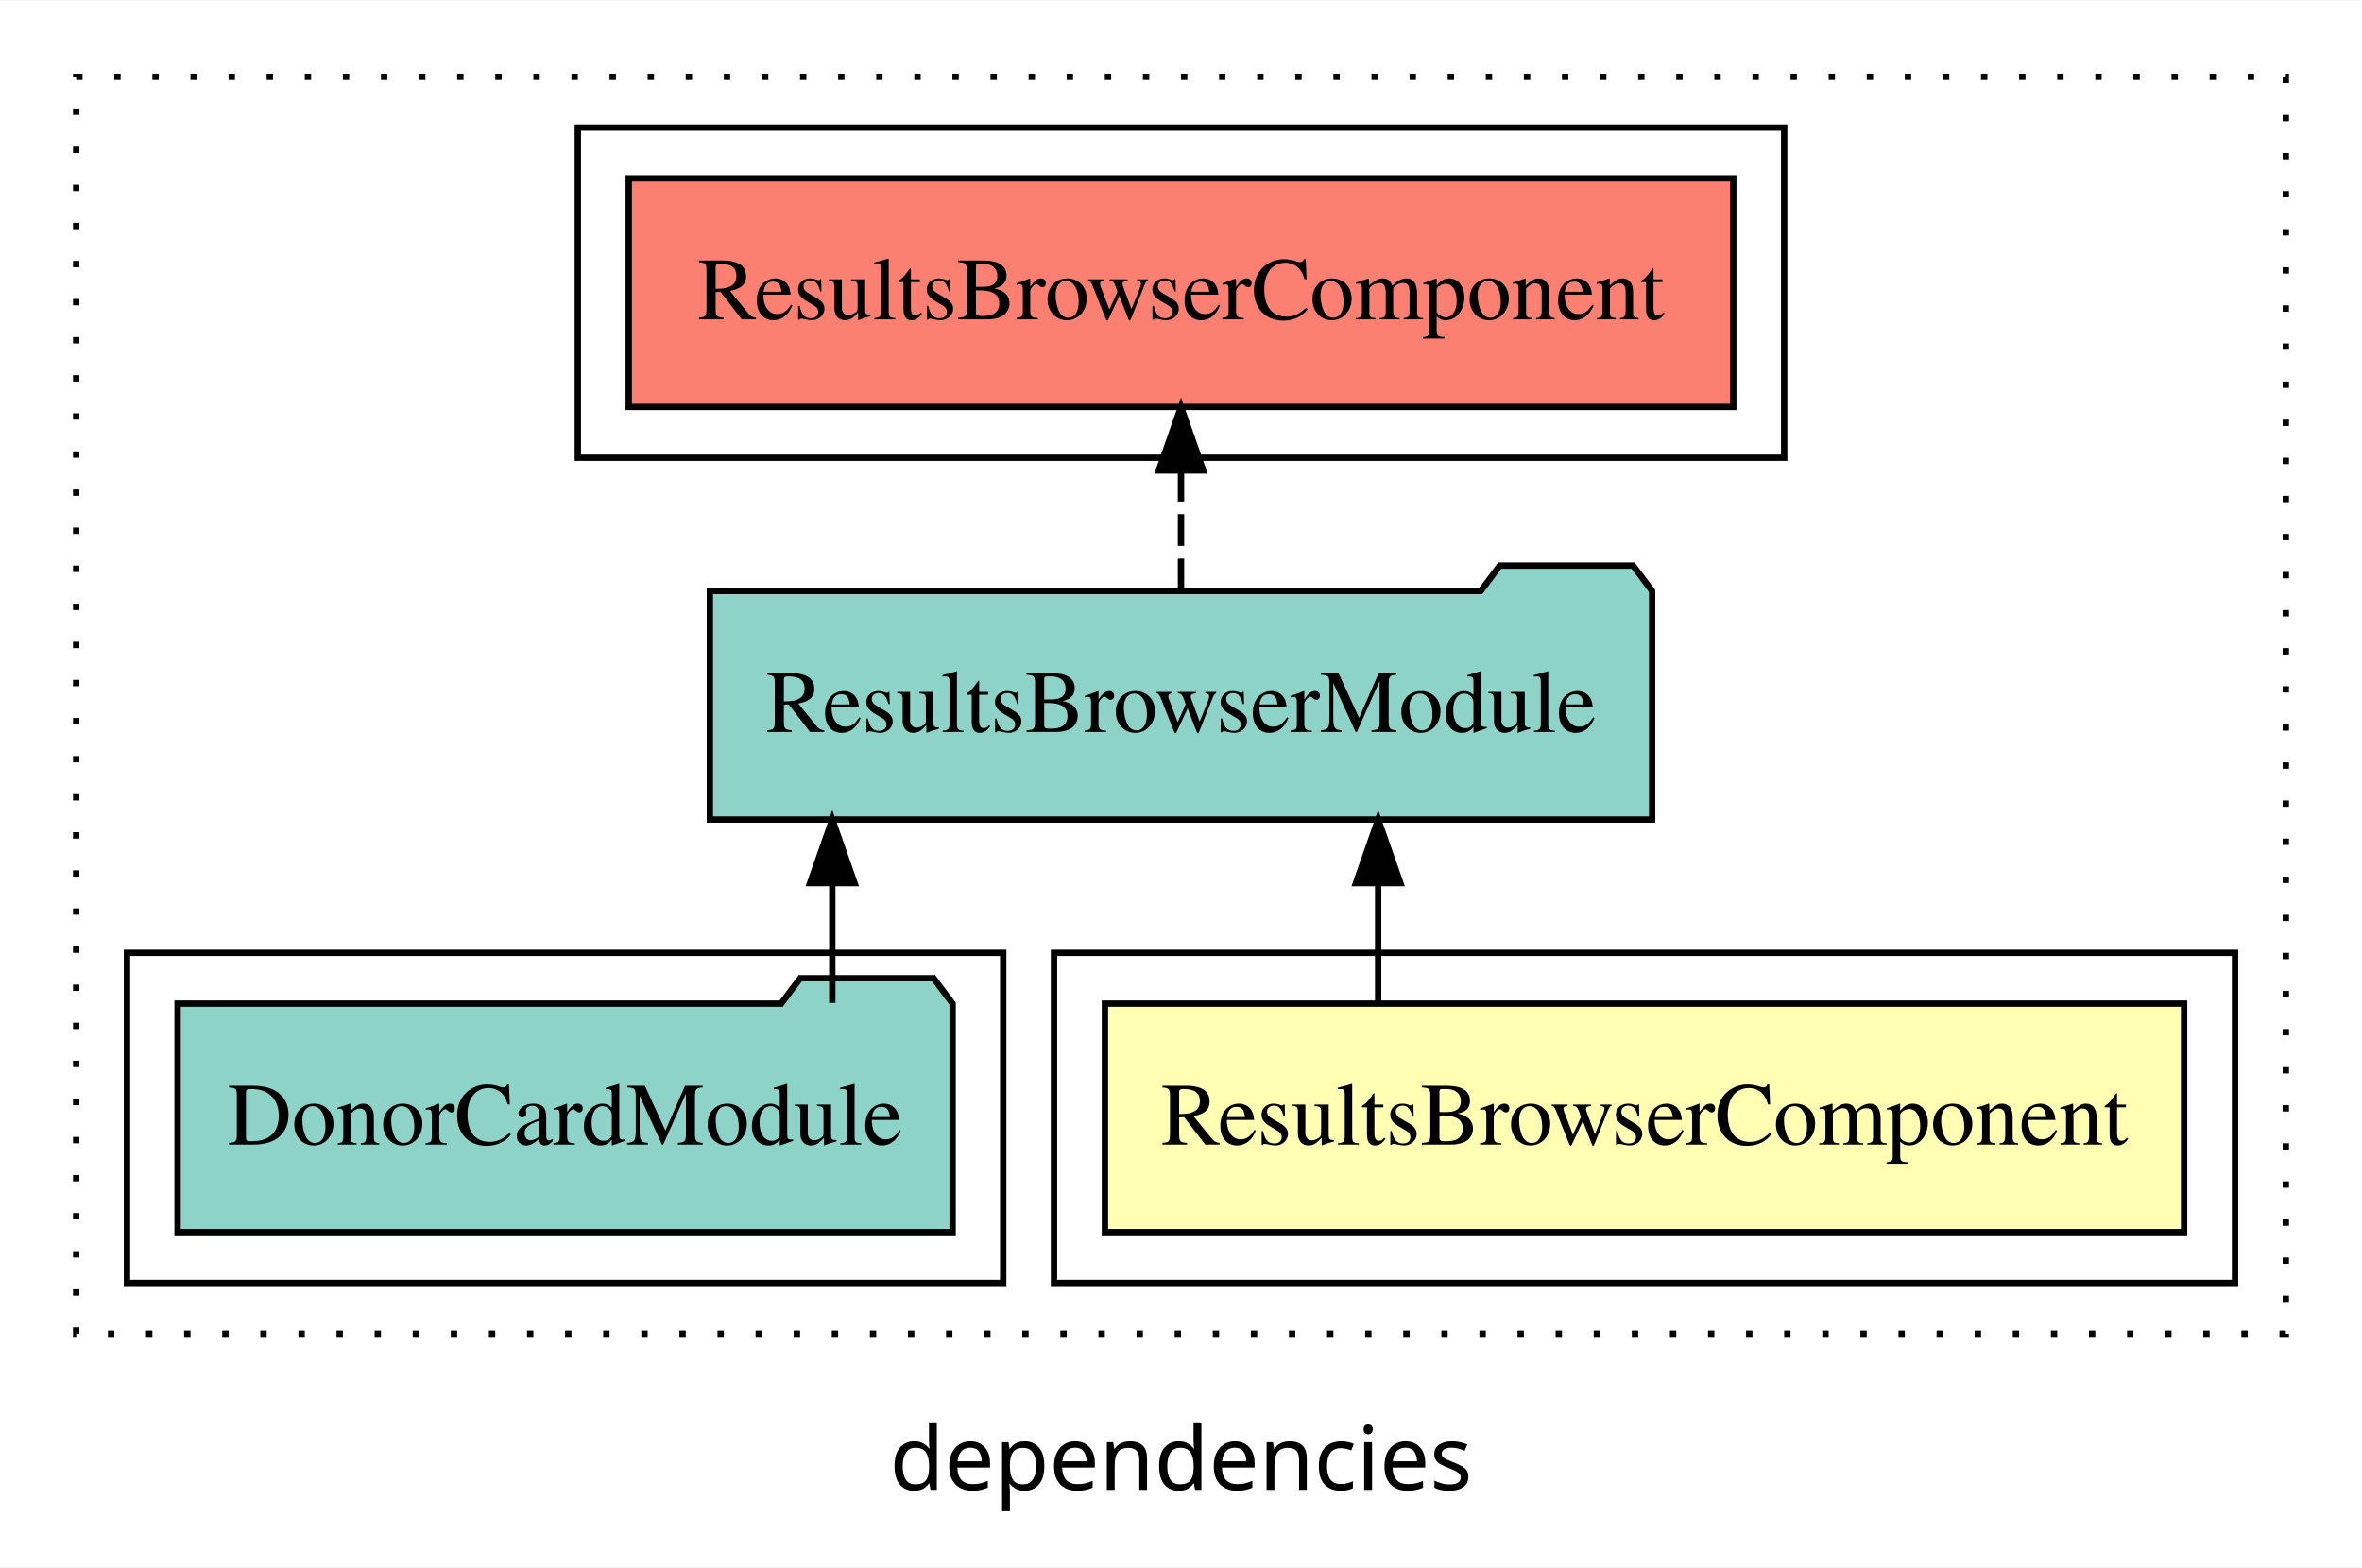
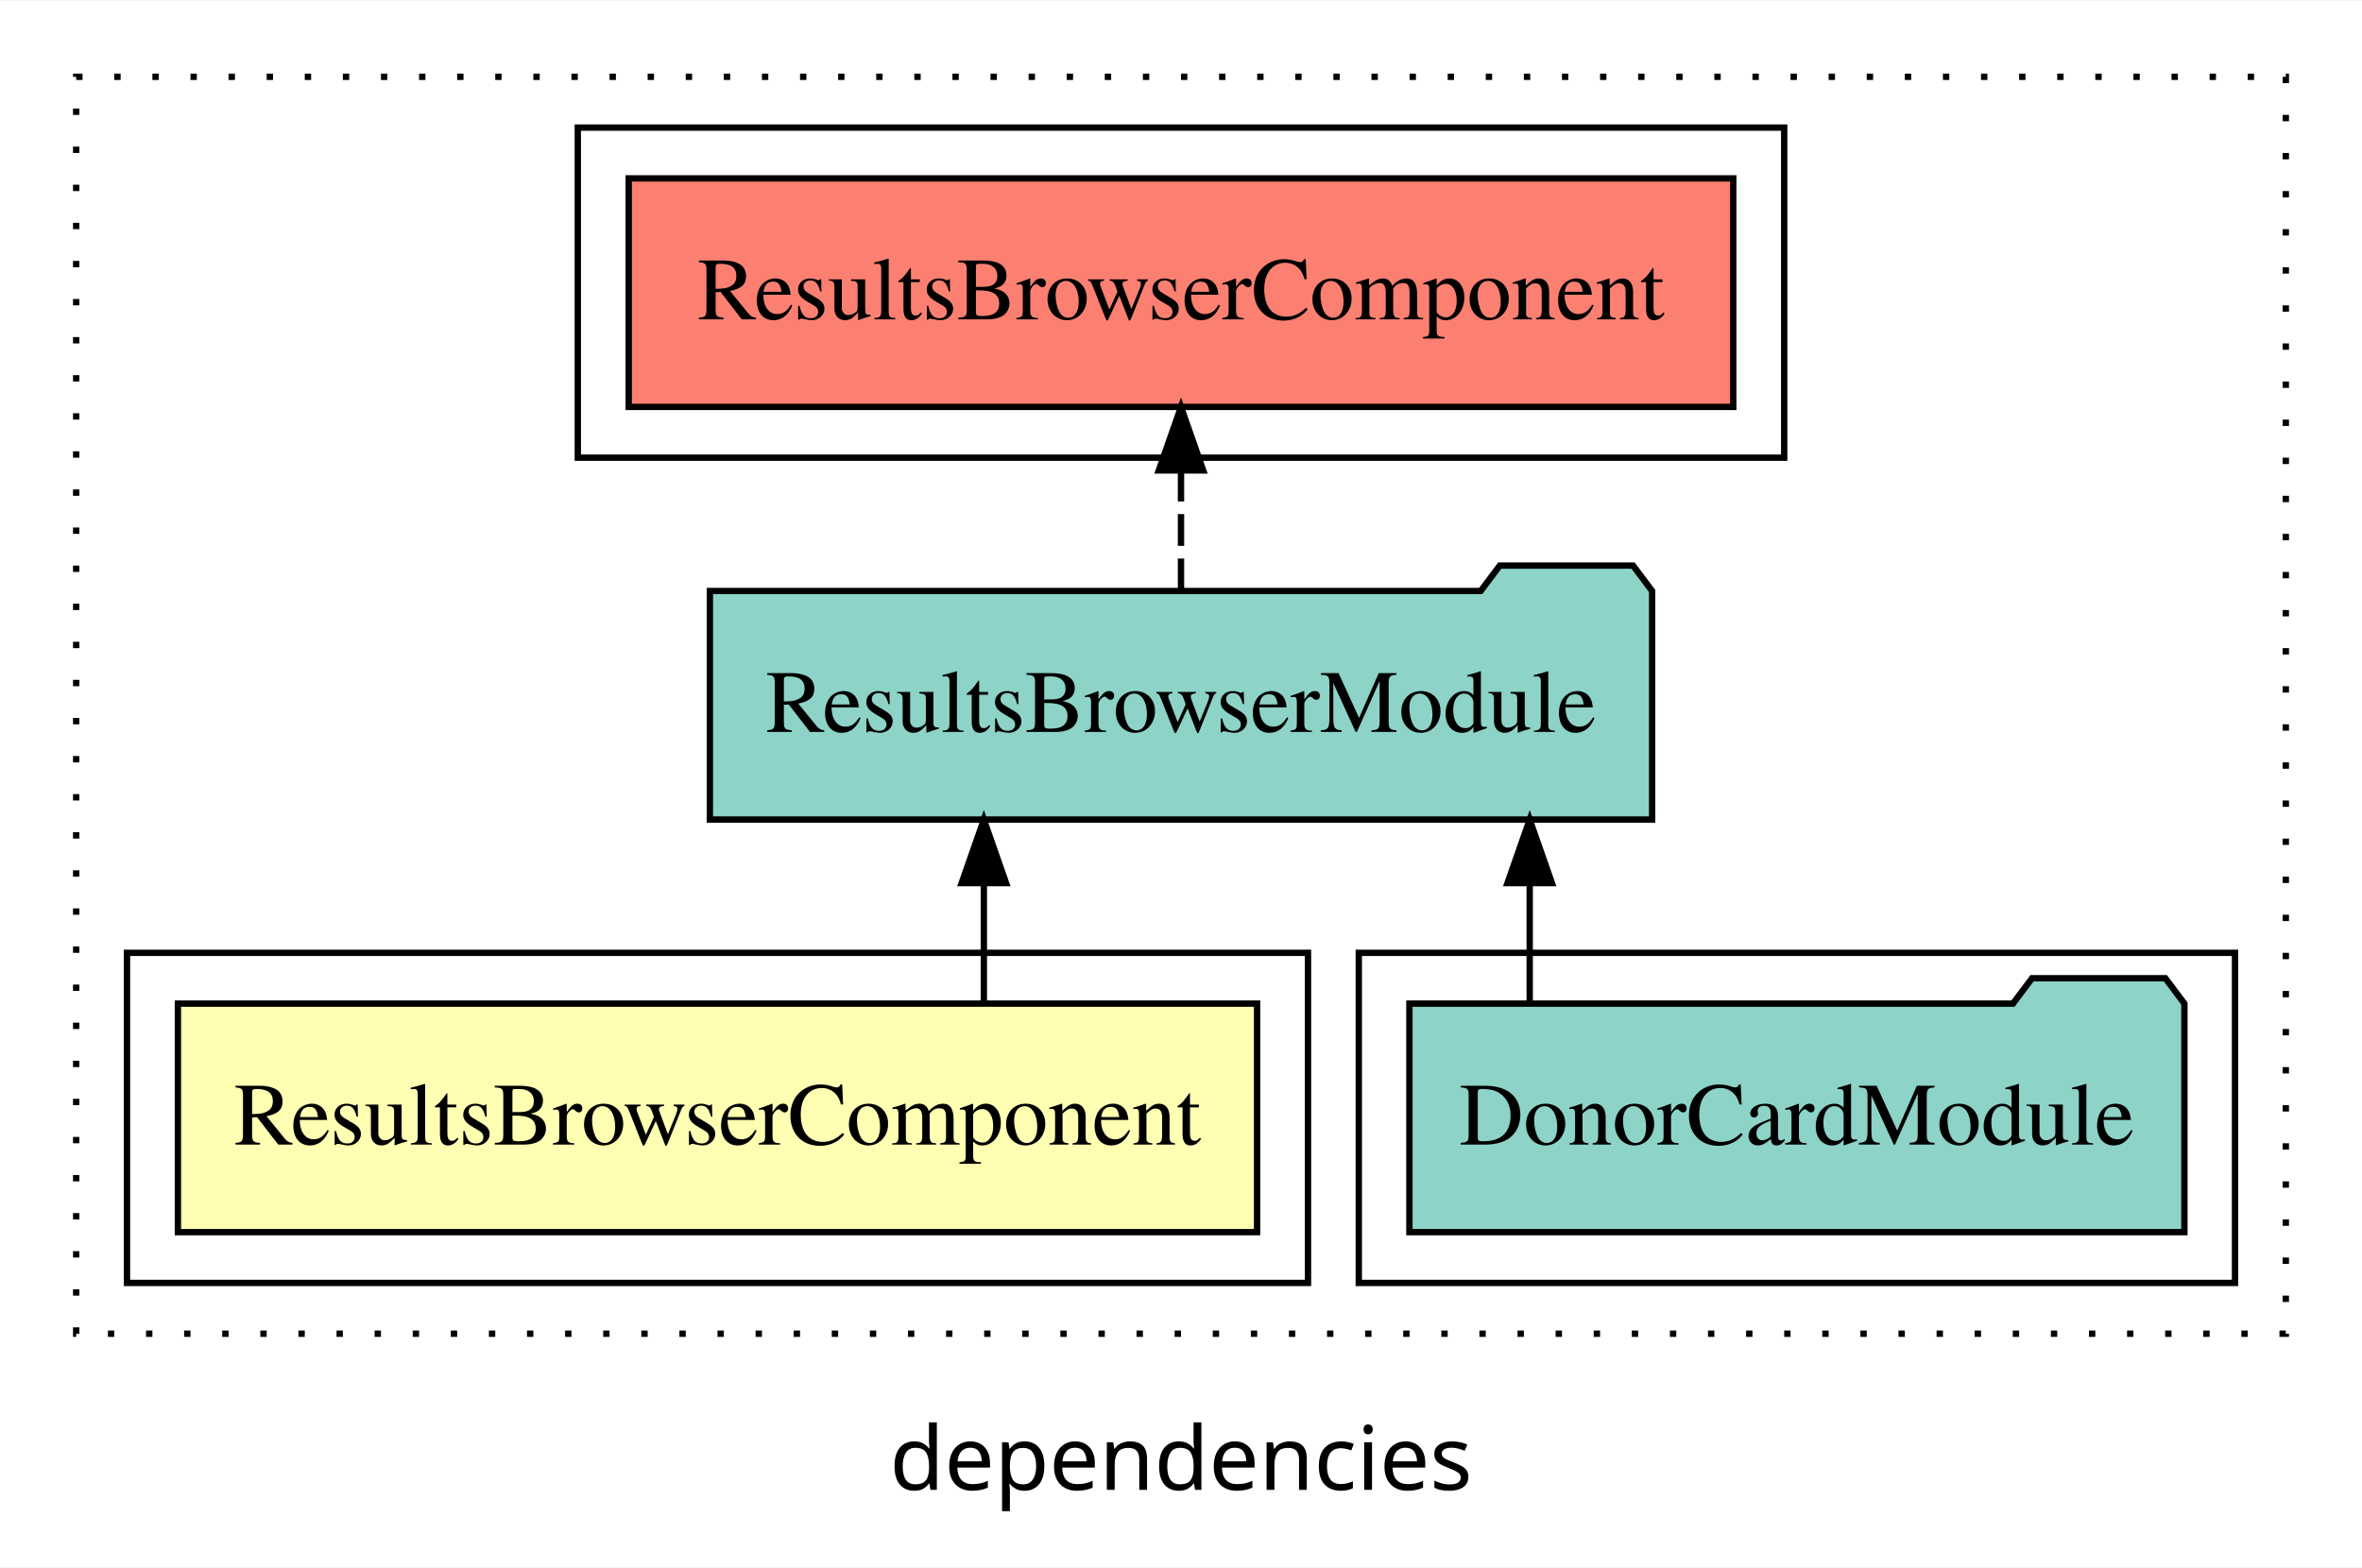
<svg xmlns="http://www.w3.org/2000/svg" width="372pt" height="247pt" viewBox="0.00 0.00 372.00 246.80">
  <g id="graph0" class="graph" transform="scale(1 1) rotate(0) translate(4 242.8)">
    <polygon fill="white" stroke="transparent" points="-4,4 -4,-242.8 368,-242.8 368,4 -4,4" />
    <text text-anchor="middle" x="182" y="-8.2" font-family="sans-serif" font-size="14.00">dependencies</text>
    <g id="clust1" class="cluster">
      <polygon fill="none" stroke="black" stroke-dasharray="1,5" points="8,-32.8 8,-230.8 356,-230.8 356,-32.8 8,-32.8" />
    </g>
-     <g id="clust2" class="cluster">
-       <polygon fill="none" stroke="black" points="162,-40.8 162,-92.8 348,-92.8 348,-40.8 162,-40.8" />
-     </g>
-     <g id="clust4" class="cluster">
-       <polygon fill="none" stroke="black" points="16,-40.8 16,-92.8 154,-92.8 154,-40.8 16,-40.8" />
-     </g>
    <g id="clust5" class="cluster">
      <polygon fill="none" stroke="black" points="87,-170.8 87,-222.8 277,-222.8 277,-170.8 87,-170.8" />
    </g>
+     <g id="clust4" class="cluster">
+       <polygon fill="none" stroke="black" points="210,-40.8 210,-92.8 348,-92.8 348,-40.8 210,-40.8" />
+     </g>
+     <g id="clust2" class="cluster">
+       <polygon fill="none" stroke="black" points="16,-40.8 16,-92.8 202,-92.8 202,-40.8 16,-40.8" />
+     </g>
    <g id="node1" class="node">
-       <polygon fill="#ffffb3" stroke="black" points="339.98,-84.8 170.02,-84.8 170.02,-48.8 339.98,-48.8 339.98,-84.8" />
-       <text text-anchor="middle" x="255" y="-62.6" font-family="Times,serif" font-size="14.00">ResultsBrowserComponent</text>
+       <polygon fill="#ffffb3" stroke="black" points="193.98,-84.8 24.02,-84.8 24.02,-48.8 193.98,-48.8 193.98,-84.8" />
+       <text text-anchor="middle" x="109" y="-62.6" font-family="Times,serif" font-size="14.00">ResultsBrowserComponent</text>
    </g>
    <g id="node2" class="node">
      <polygon fill="#8dd3c7" stroke="black" points="256.2,-149.8 253.2,-153.8 232.2,-153.8 229.2,-149.8 107.8,-149.8 107.8,-113.8 256.2,-113.8 256.2,-149.8" />
      <text text-anchor="middle" x="182" y="-127.6" font-family="Times,serif" font-size="14.00">ResultsBrowserModule</text>
    </g>
    <g id="edge1" class="edge">
-       <path fill="none" stroke="black" d="M213.05,-84.91C213.05,-84.91 213.05,-103.79 213.05,-103.79" />
-       <polygon fill="black" stroke="black" points="209.55,-103.79 213.05,-113.79 216.55,-103.79 209.55,-103.79" />
+       <path fill="none" stroke="black" d="M150.95,-84.91C150.95,-84.91 150.95,-103.79 150.95,-103.79" />
+       <polygon fill="black" stroke="black" points="147.45,-103.79 150.95,-113.79 154.45,-103.79 147.45,-103.79" />
    </g>
    <g id="node4" class="node">
      <polygon fill="#fb8072" stroke="black" points="268.98,-214.8 95.02,-214.8 95.02,-178.8 268.98,-178.8 268.98,-214.8" />
      <text text-anchor="middle" x="182" y="-192.6" font-family="Times,serif" font-size="14.00">ResultsBrowserComponent </text>
    </g>
    <g id="edge3" class="edge">
      <path fill="none" stroke="black" stroke-dasharray="5,2" d="M182,-149.91C182,-149.91 182,-168.79 182,-168.79" />
      <polygon fill="black" stroke="black" points="178.5,-168.79 182,-178.79 185.5,-168.79 178.5,-168.79" />
    </g>
    <g id="node3" class="node">
-       <polygon fill="#8dd3c7" stroke="black" points="146.03,-84.8 143.03,-88.8 122.03,-88.8 119.03,-84.8 23.97,-84.8 23.97,-48.8 146.03,-48.8 146.03,-84.8" />
-       <text text-anchor="middle" x="85" y="-62.6" font-family="Times,serif" font-size="14.00">DonorCardModule</text>
+       <polygon fill="#8dd3c7" stroke="black" points="340.03,-84.8 337.03,-88.8 316.03,-88.8 313.03,-84.8 217.97,-84.8 217.97,-48.8 340.03,-48.8 340.03,-84.8" />
+       <text text-anchor="middle" x="279" y="-62.6" font-family="Times,serif" font-size="14.00">DonorCardModule</text>
    </g>
    <g id="edge2" class="edge">
-       <path fill="none" stroke="black" d="M127.08,-84.91C127.08,-84.91 127.08,-103.79 127.08,-103.79" />
-       <polygon fill="black" stroke="black" points="123.58,-103.79 127.08,-113.79 130.58,-103.79 123.58,-103.79" />
+       <path fill="none" stroke="black" d="M236.92,-84.91C236.92,-84.91 236.92,-103.79 236.92,-103.79" />
+       <polygon fill="black" stroke="black" points="233.42,-103.79 236.92,-113.79 240.42,-103.79 233.42,-103.79" />
    </g>
  </g>
</svg>
